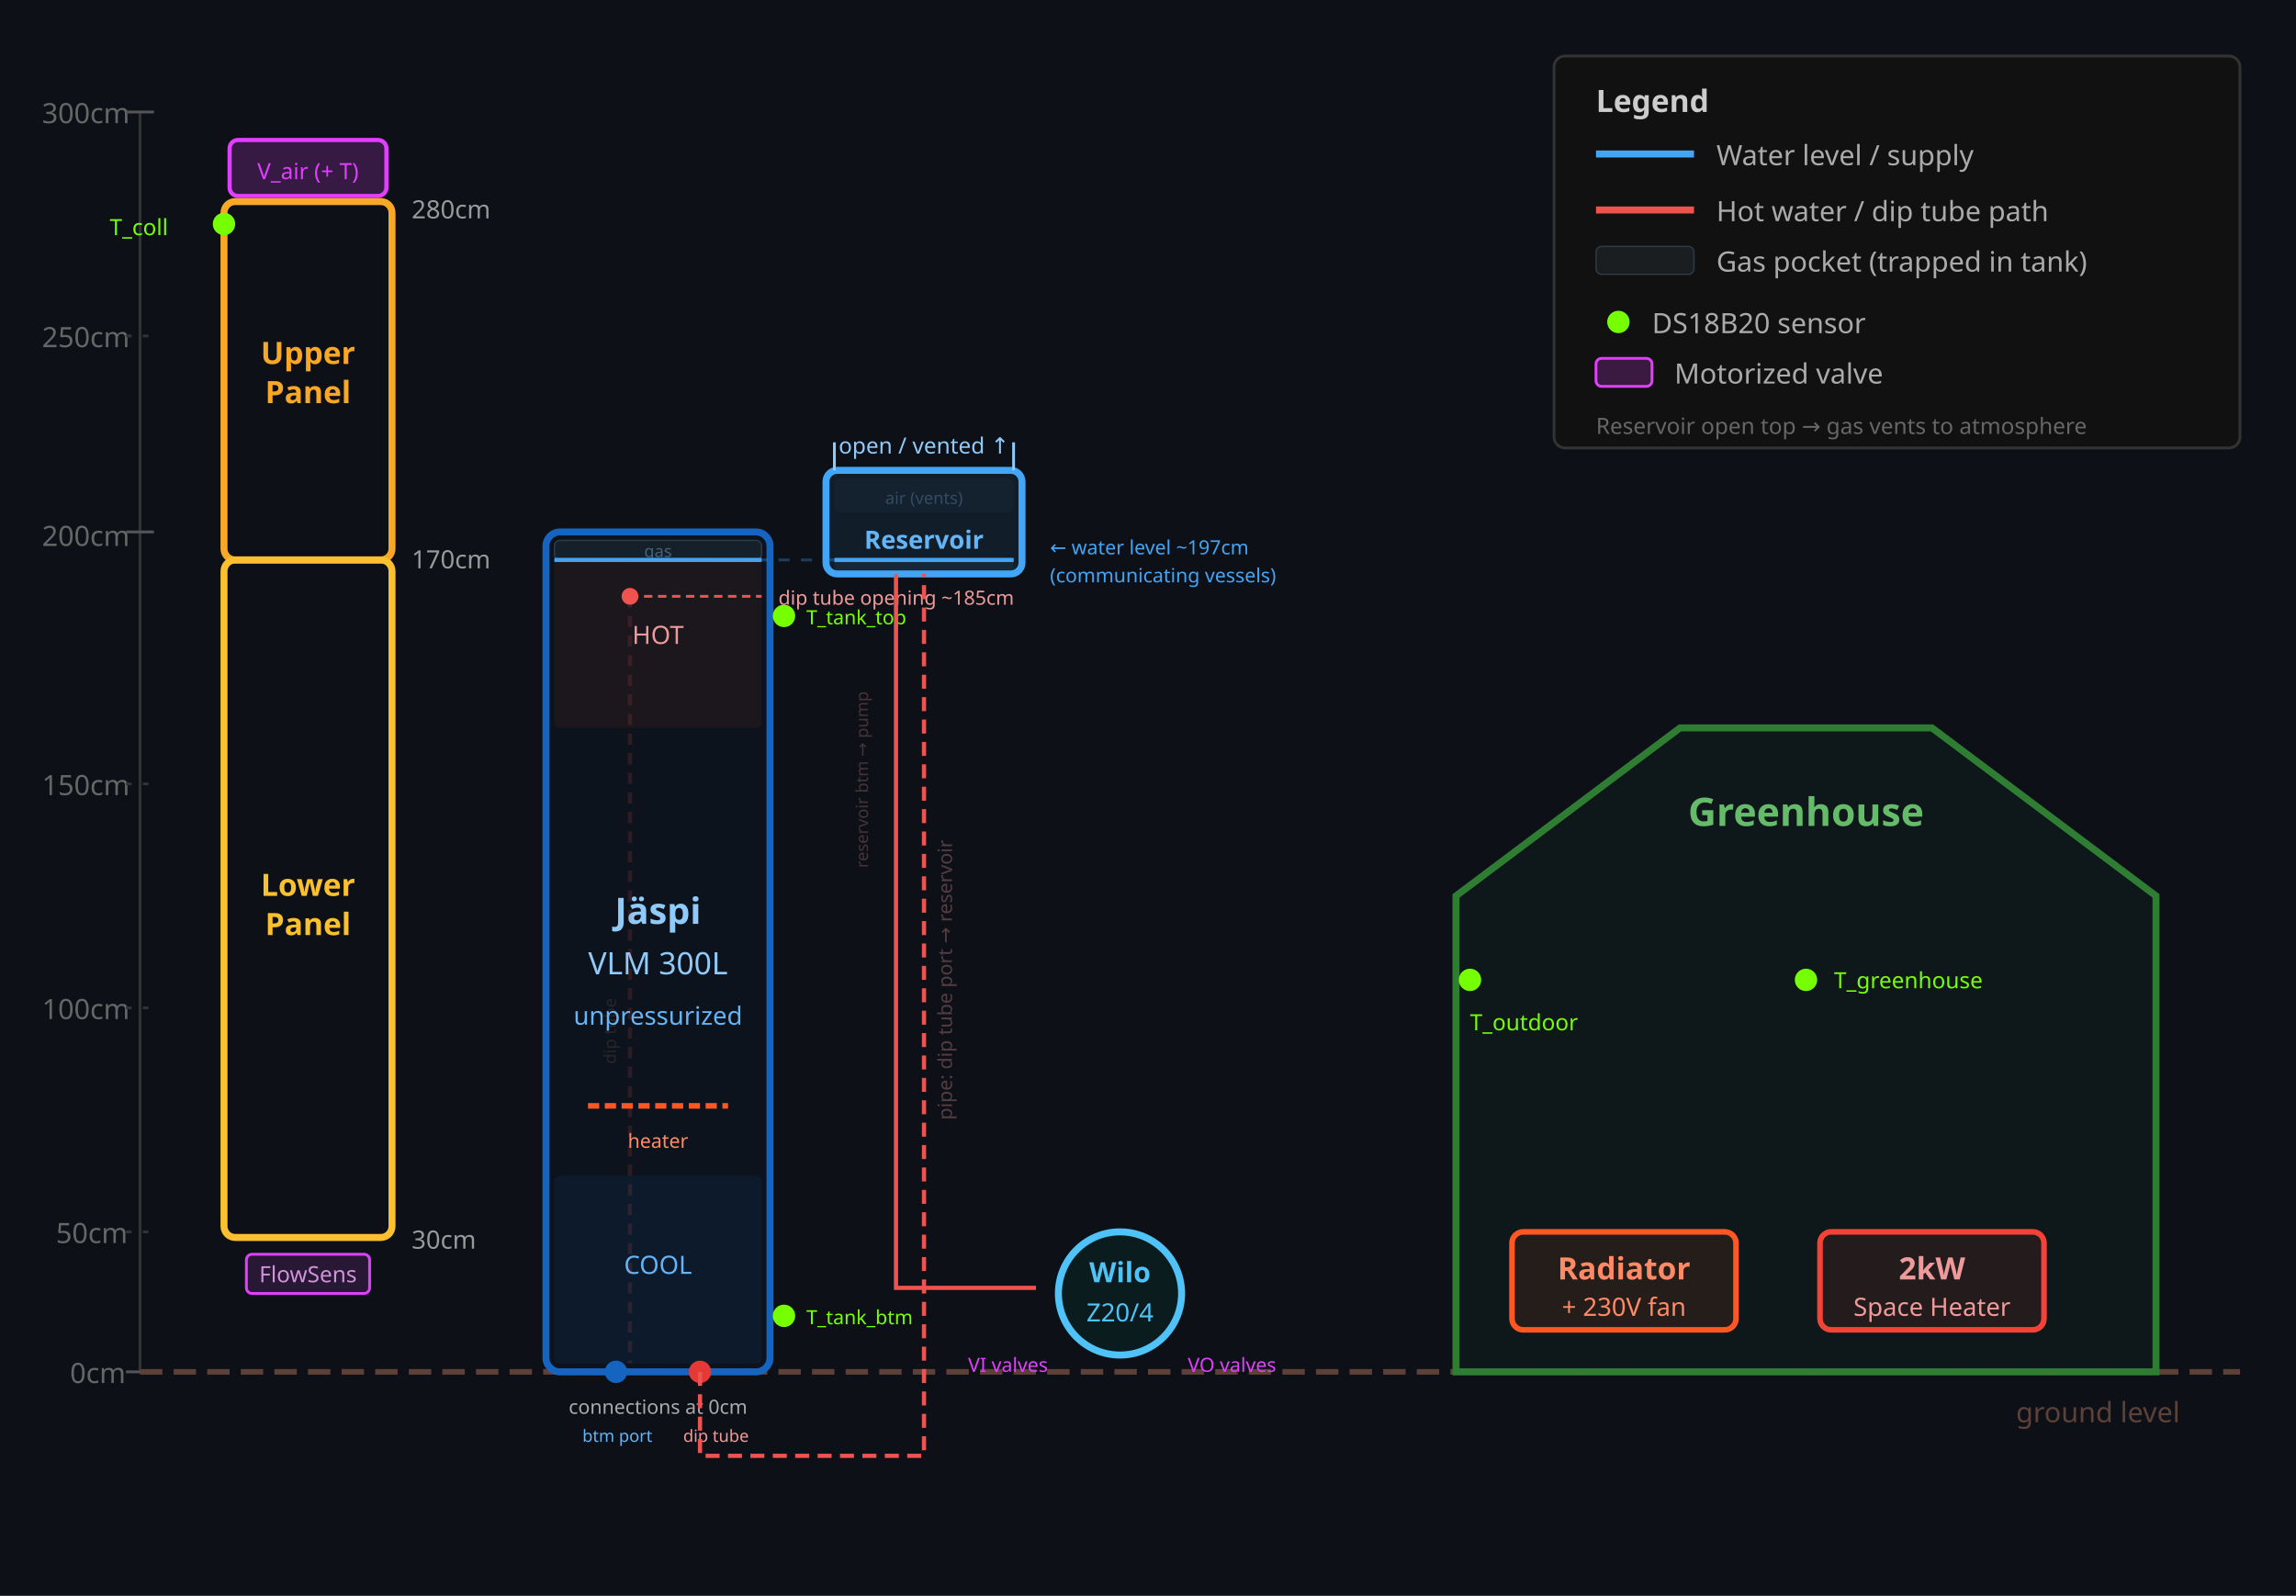
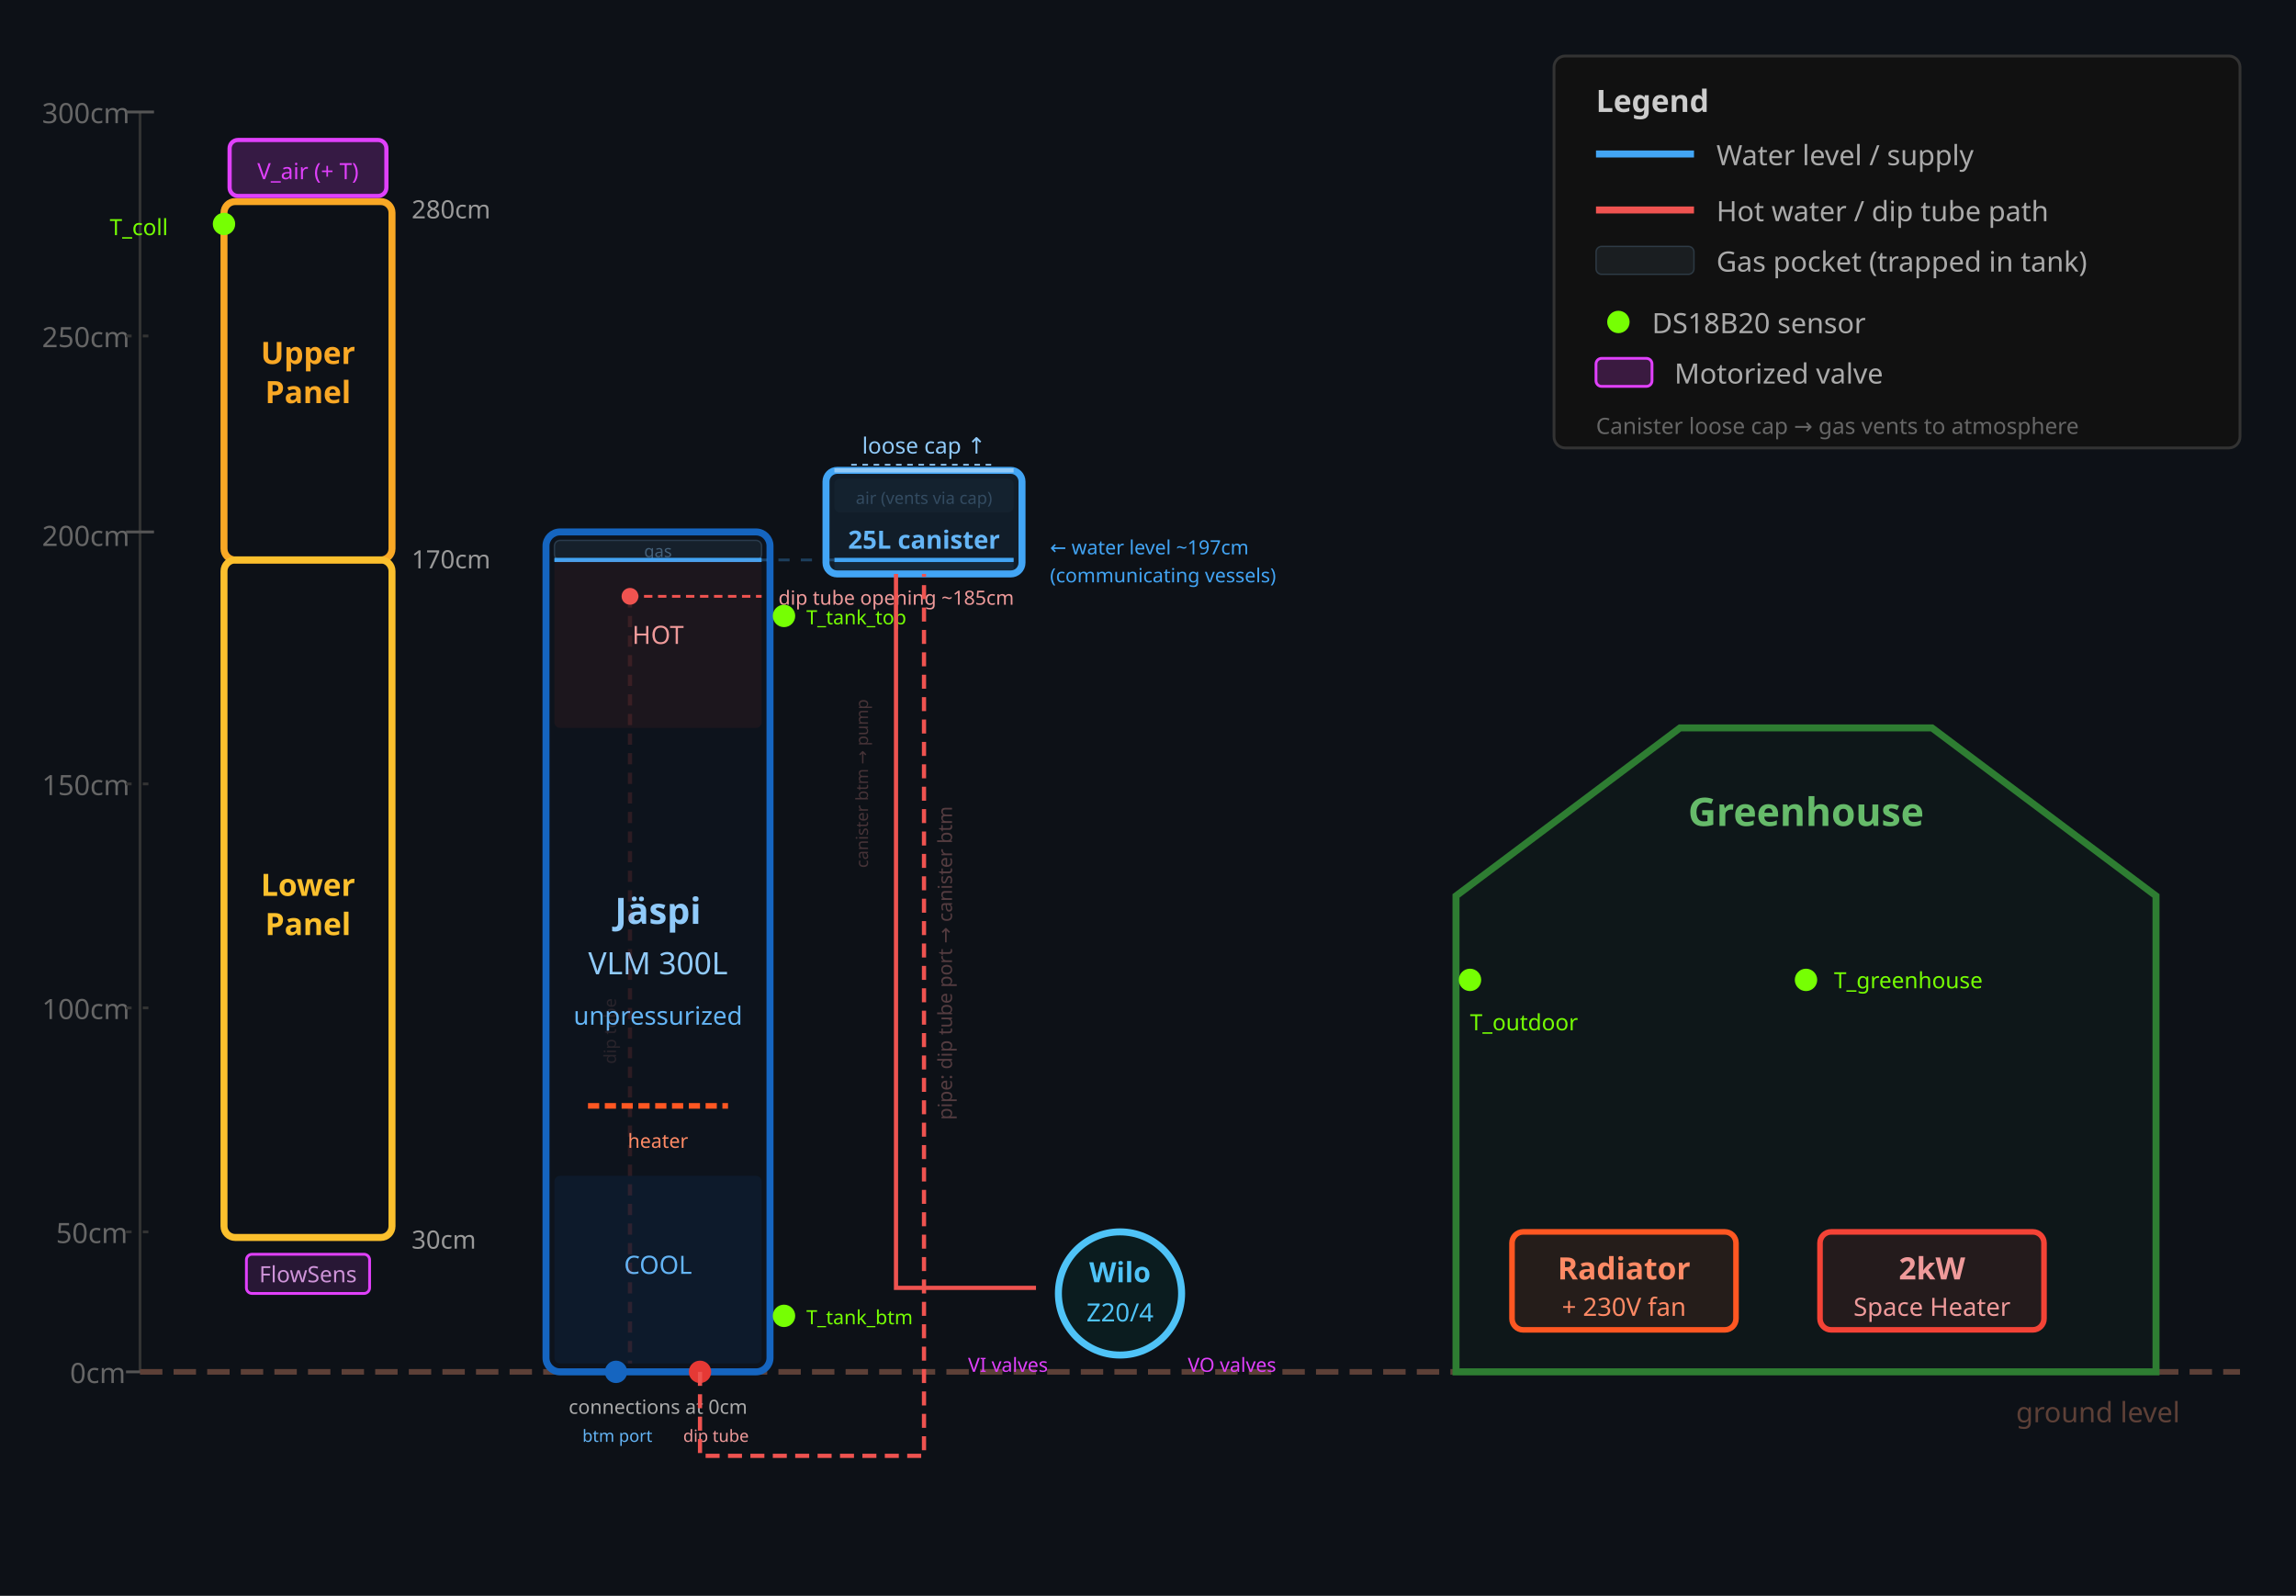
<svg xmlns="http://www.w3.org/2000/svg" viewBox="0 0 820 570" font-family="sans-serif" font-size="12">
  <style>
    .label { fill: #888; font-size: 10px; }
    .height-mark { fill: #666; font-size: 10px; }
    .component-label { font-size: 11px; font-weight: bold; }
    .detail { fill: #999; font-size: 9px; }
  </style>
  <rect width="820" height="570" fill="#0d1117" />
  <line x1="50" y1="40" x2="50" y2="490" stroke="#333" stroke-width="1" />
  <text x="15" y="44" class="height-mark">300cm</text>
  <line x1="45" y1="40" x2="55" y2="40" stroke="#555" />
  <text x="15" y="124" class="height-mark">250cm</text>
  <line x1="45" y1="120" x2="55" y2="120" stroke="#333" stroke-dasharray="2,4" />
  <text x="15" y="195" class="height-mark">200cm</text>
  <line x1="45" y1="190" x2="55" y2="190" stroke="#555" />
  <text x="15" y="284" class="height-mark">150cm</text>
  <line x1="45" y1="280" x2="55" y2="280" stroke="#333" stroke-dasharray="2,4" />
  <text x="15" y="364" class="height-mark">100cm</text>
  <line x1="45" y1="360" x2="55" y2="360" stroke="#333" stroke-dasharray="2,4" />
  <text x="20" y="444" class="height-mark">50cm</text>
  <line x1="45" y1="440" x2="55" y2="440" stroke="#333" stroke-dasharray="2,4" />
  <text x="25" y="494" class="height-mark">0cm</text>
  <line x1="45" y1="490" x2="55" y2="490" stroke="#555" />
  <line x1="50" y1="490" x2="800" y2="490" stroke="#5d4037" stroke-width="2" stroke-dasharray="8,4" />
  <text x="720" y="508" fill="#5d4037" font-size="10">ground level</text>
  <rect x="80" y="72" width="60" height="128" fill="none" stroke="#f9a825" stroke-width="2.5" rx="4" />
  <text x="110" y="130" fill="#f9a825" text-anchor="middle" class="component-label">Upper</text>
  <text x="110" y="144" fill="#f9a825" text-anchor="middle" class="component-label">Panel</text>
  <text x="147" y="78" class="detail">280cm</text>
  <text x="147" y="203" class="detail">170cm</text>
  <rect x="80" y="200" width="60" height="242" fill="none" stroke="#fbc02d" stroke-width="2.5" rx="4" />
  <text x="110" y="320" fill="#fbc02d" text-anchor="middle" class="component-label">Lower</text>
  <text x="110" y="334" fill="#fbc02d" text-anchor="middle" class="component-label">Panel</text>
  <text x="147" y="446" class="detail">30cm</text>
  <rect x="82" y="50" width="56" height="20" fill="#e040fb33" stroke="#e040fb" stroke-width="1.5" rx="3" />
  <text x="110" y="64" fill="#e040fb" text-anchor="middle" font-size="8">V_air (+ T)</text>
  <rect x="88" y="448" width="44" height="14" fill="#e040fb22" stroke="#e040fb" stroke-width="1" rx="2" />
  <text x="110" y="458" fill="#ce93d8" text-anchor="middle" font-size="8">FlowSens</text>
  <circle cx="80" cy="80" r="4" fill="#76ff03" />
  <text x="60" y="84" fill="#76ff03" font-size="8" text-anchor="end">T_coll</text>
  <rect x="195" y="190" width="80" height="300" fill="#1565c008" stroke="#1565c0" stroke-width="2.5" rx="5" data-component="tank" data-model="Jäspi VLM" data-volume="300L" data-height-top="200cm" data-height-bottom="0cm" />
  <rect x="198" y="193" width="74" height="7" fill="#90caf912" stroke="#90caf930" stroke-width="0.5" rx="2" />
  <text x="235" y="199" fill="#90caf960" text-anchor="middle" font-size="6">gas</text>
  <line x1="198" y1="200" x2="272" y2="200" stroke="#42a5f5" stroke-width="1.5" />
  <rect x="198" y="200" width="74" height="60" fill="#e5393512" rx="2" />
  <text x="235" y="230" fill="#ef9a9a" text-anchor="middle" font-size="9">HOT</text>
  <line x1="225" y1="213" x2="272" y2="213" stroke="#ef5350" stroke-width="1" stroke-dasharray="3,2" />
  <circle cx="225" cy="213" r="3" fill="#ef5350" />
  <text x="278" y="216" fill="#ef9a9a" font-size="7">dip tube opening ~185cm</text>
  <rect x="198" y="420" width="74" height="67" fill="#1565c018" rx="2" />
  <text x="235" y="455" fill="#64b5f6" text-anchor="middle" font-size="9">COOL</text>
  <text x="235" y="330" fill="#90caf9" text-anchor="middle" font-size="13" font-weight="bold">Jäspi</text>
  <text x="235" y="348" fill="#90caf9" text-anchor="middle" font-size="11">VLM 300L</text>
  <text x="235" y="366" fill="#64b5f6" text-anchor="middle" font-size="9">unpressurized</text>
  <line x1="225" y1="213" x2="225" y2="487" stroke="#ef535025" stroke-width="1.5" stroke-dasharray="4,3" />
  <text x="220" y="380" fill="#ef9a9a20" font-size="6" transform="rotate(-90 220 380)">dip tube</text>
  <line x1="210" y1="395" x2="260" y2="395" stroke="#ff5722" stroke-width="2" stroke-dasharray="4,2" />
  <text x="235" y="410" fill="#ff8a65" text-anchor="middle" font-size="7">heater</text>
  <circle cx="220" cy="490" r="4" fill="#1565c0" />
  <circle cx="250" cy="490" r="4" fill="#e53935" />
  <text x="235" y="505" fill="#aaa" text-anchor="middle" font-size="7">connections at 0cm</text>
  <text x="208" y="515" fill="#64b5f6" font-size="6">btm port</text>
  <text x="244" y="515" fill="#ef9a9a" font-size="6">dip tube</text>
  <circle cx="280" cy="220" r="4" fill="#76ff03" />
  <text x="288" y="223" fill="#76ff03" font-size="7">T_tank_top</text>
  <circle cx="280" cy="470" r="4" fill="#76ff03" />
  <text x="288" y="473" fill="#76ff03" font-size="7">T_tank_btm</text>
  <rect x="295" y="168" width="70" height="37" fill="#42a5f515" stroke="#42a5f5" stroke-width="2.5" rx="4" data-component="reservoir" data-role="air separator" />
-   <line x1="298" y1="168" x2="298" y2="158" stroke="#90caf9" stroke-width="1" />
-   <line x1="362" y1="168" x2="362" y2="158" stroke="#90caf9" stroke-width="1" />
-   <text x="330" y="162" fill="#90caf9" text-anchor="middle" font-size="8">open / vented ↑</text>
+   <line x1="298" y1="168" x2="362" y2="168" stroke="#90caf9" stroke-width="1.5" />
+   <line x1="304" y1="166" x2="356" y2="166" stroke="#90caf9" stroke-width="0.6" stroke-dasharray="2,2" />
+   <text x="330" y="162" fill="#90caf9" text-anchor="middle" font-size="8">loose cap ↑</text>
  <rect x="298" y="171" width="64" height="12" fill="#90caf908" rx="2" />
-   <text x="330" y="180" fill="#90caf940" text-anchor="middle" font-size="6">air (vents)</text>
+   <text x="330" y="180" fill="#90caf940" text-anchor="middle" font-size="6">air (vents via cap)</text>
  <line x1="298" y1="200" x2="362" y2="200" stroke="#42a5f5" stroke-width="1.5" />
  <rect x="298" y="200" width="64" height="5" fill="#42a5f515" rx="1" />
-   <text x="330" y="196" fill="#64b5f6" text-anchor="middle" font-size="9" font-weight="bold">Reservoir</text>
+   <text x="330" y="196" fill="#64b5f6" text-anchor="middle" font-size="9" font-weight="bold">25L canister</text>
  <line x1="198" y1="200" x2="362" y2="200" stroke="#42a5f550" stroke-width="1" stroke-dasharray="4,4" />
  <text x="375" y="198" fill="#42a5f5" font-size="7">← water level ~197cm</text>
  <text x="375" y="208" fill="#42a5f5" font-size="7">(communicating vessels)</text>
  <path d="M 250 490 L 250 520 L 330 520 L 330 205" fill="none" stroke="#ef5350" stroke-width="1.5" stroke-dasharray="5,3" />
-   <text x="340" y="400" fill="#ef9a9a50" font-size="7" transform="rotate(-90 340 400)">pipe: dip tube port → reservoir</text>
+   <text x="340" y="400" fill="#ef9a9a50" font-size="7" transform="rotate(-90 340 400)">pipe: dip tube port → canister btm</text>
  <path d="M 320 205 L 320 460 L 370 460" fill="none" stroke="#ef5350" stroke-width="1.5" />
-   <text x="310" y="310" fill="#ef9a9a40" font-size="6" transform="rotate(-90 310 310)">reservoir btm → pump</text>
+   <text x="310" y="310" fill="#ef9a9a40" font-size="6" transform="rotate(-90 310 310)">canister btm → pump</text>
  <circle cx="400" cy="462" r="22" fill="#00695c20" stroke="#4fc3f7" stroke-width="2.5" data-component="pump" data-model="Wilo Star Z20/4" data-height="20cm" />
  <text x="400" y="458" fill="#4fc3f7" text-anchor="middle" font-size="10" font-weight="bold">Wilo</text>
  <text x="400" y="472" fill="#4fc3f7" text-anchor="middle" font-size="9">Z20/4</text>
  <text x="360" y="490" fill="#e040fb" text-anchor="middle" font-size="7">VI valves</text>
  <text x="440" y="490" fill="#e040fb" text-anchor="middle" font-size="7">VO valves</text>
  <path d="M 520 320 L 520 490 L 770 490 L 770 320 L 690 260 L 600 260 Z" fill="#2e7d3210" stroke="#2e7d32" stroke-width="2.5" />
  <text x="645" y="295" fill="#66bb6a" text-anchor="middle" font-size="14" font-weight="bold">Greenhouse</text>
  <rect x="540" y="440" width="80" height="35" fill="#ff572218" stroke="#ff5722" stroke-width="2" rx="4" />
  <text x="580" y="457" fill="#ff8a65" text-anchor="middle" class="component-label">Radiator</text>
  <text x="580" y="470" fill="#ff8a65" text-anchor="middle" font-size="9">+ 230V fan</text>
  <rect x="650" y="440" width="80" height="35" fill="#f4433618" stroke="#f44336" stroke-width="2" rx="4" />
  <text x="690" y="457" fill="#ef9a9a" text-anchor="middle" class="component-label">2kW</text>
  <text x="690" y="470" fill="#ef9a9a" text-anchor="middle" font-size="9">Space Heater</text>
  <circle cx="645" cy="350" r="4" fill="#76ff03" />
  <text x="655" y="353" fill="#76ff03" font-size="8">T_greenhouse</text>
  <circle cx="525" cy="350" r="4" fill="#76ff03" />
  <text x="525" y="368" fill="#76ff03" font-size="8">T_outdoor</text>
  <rect x="555" y="20" width="245" height="140" fill="#111" stroke="#333" stroke-width="1" rx="4" />
  <text x="570" y="40" fill="#ccc" font-size="11" font-weight="bold">Legend</text>
  <line x1="570" y1="55" x2="605" y2="55" stroke="#42a5f5" stroke-width="2.5" />
  <text x="613" y="59" fill="#aaa" font-size="10">Water level / supply</text>
  <line x1="570" y1="75" x2="605" y2="75" stroke="#ef5350" stroke-width="2.5" />
  <text x="613" y="79" fill="#aaa" font-size="10">Hot water / dip tube path</text>
  <rect x="570" y="88" width="35" height="10" fill="#90caf912" stroke="#90caf930" stroke-width="0.5" rx="2" />
  <text x="613" y="97" fill="#aaa" font-size="10">Gas pocket (trapped in tank)</text>
  <circle cx="578" cy="115" r="4" fill="#76ff03" />
  <text x="590" y="119" fill="#aaa" font-size="10">DS18B20 sensor</text>
  <rect x="570" y="128" width="20" height="10" fill="#e040fb33" stroke="#e040fb" stroke-width="1" rx="2" />
  <text x="598" y="137" fill="#aaa" font-size="10">Motorized valve</text>
-   <text x="570" y="155" fill="#666" font-size="8">Reservoir open top → gas vents to atmosphere</text>
+   <text x="570" y="155" fill="#666" font-size="8">Canister loose cap → gas vents to atmosphere</text>
</svg>
